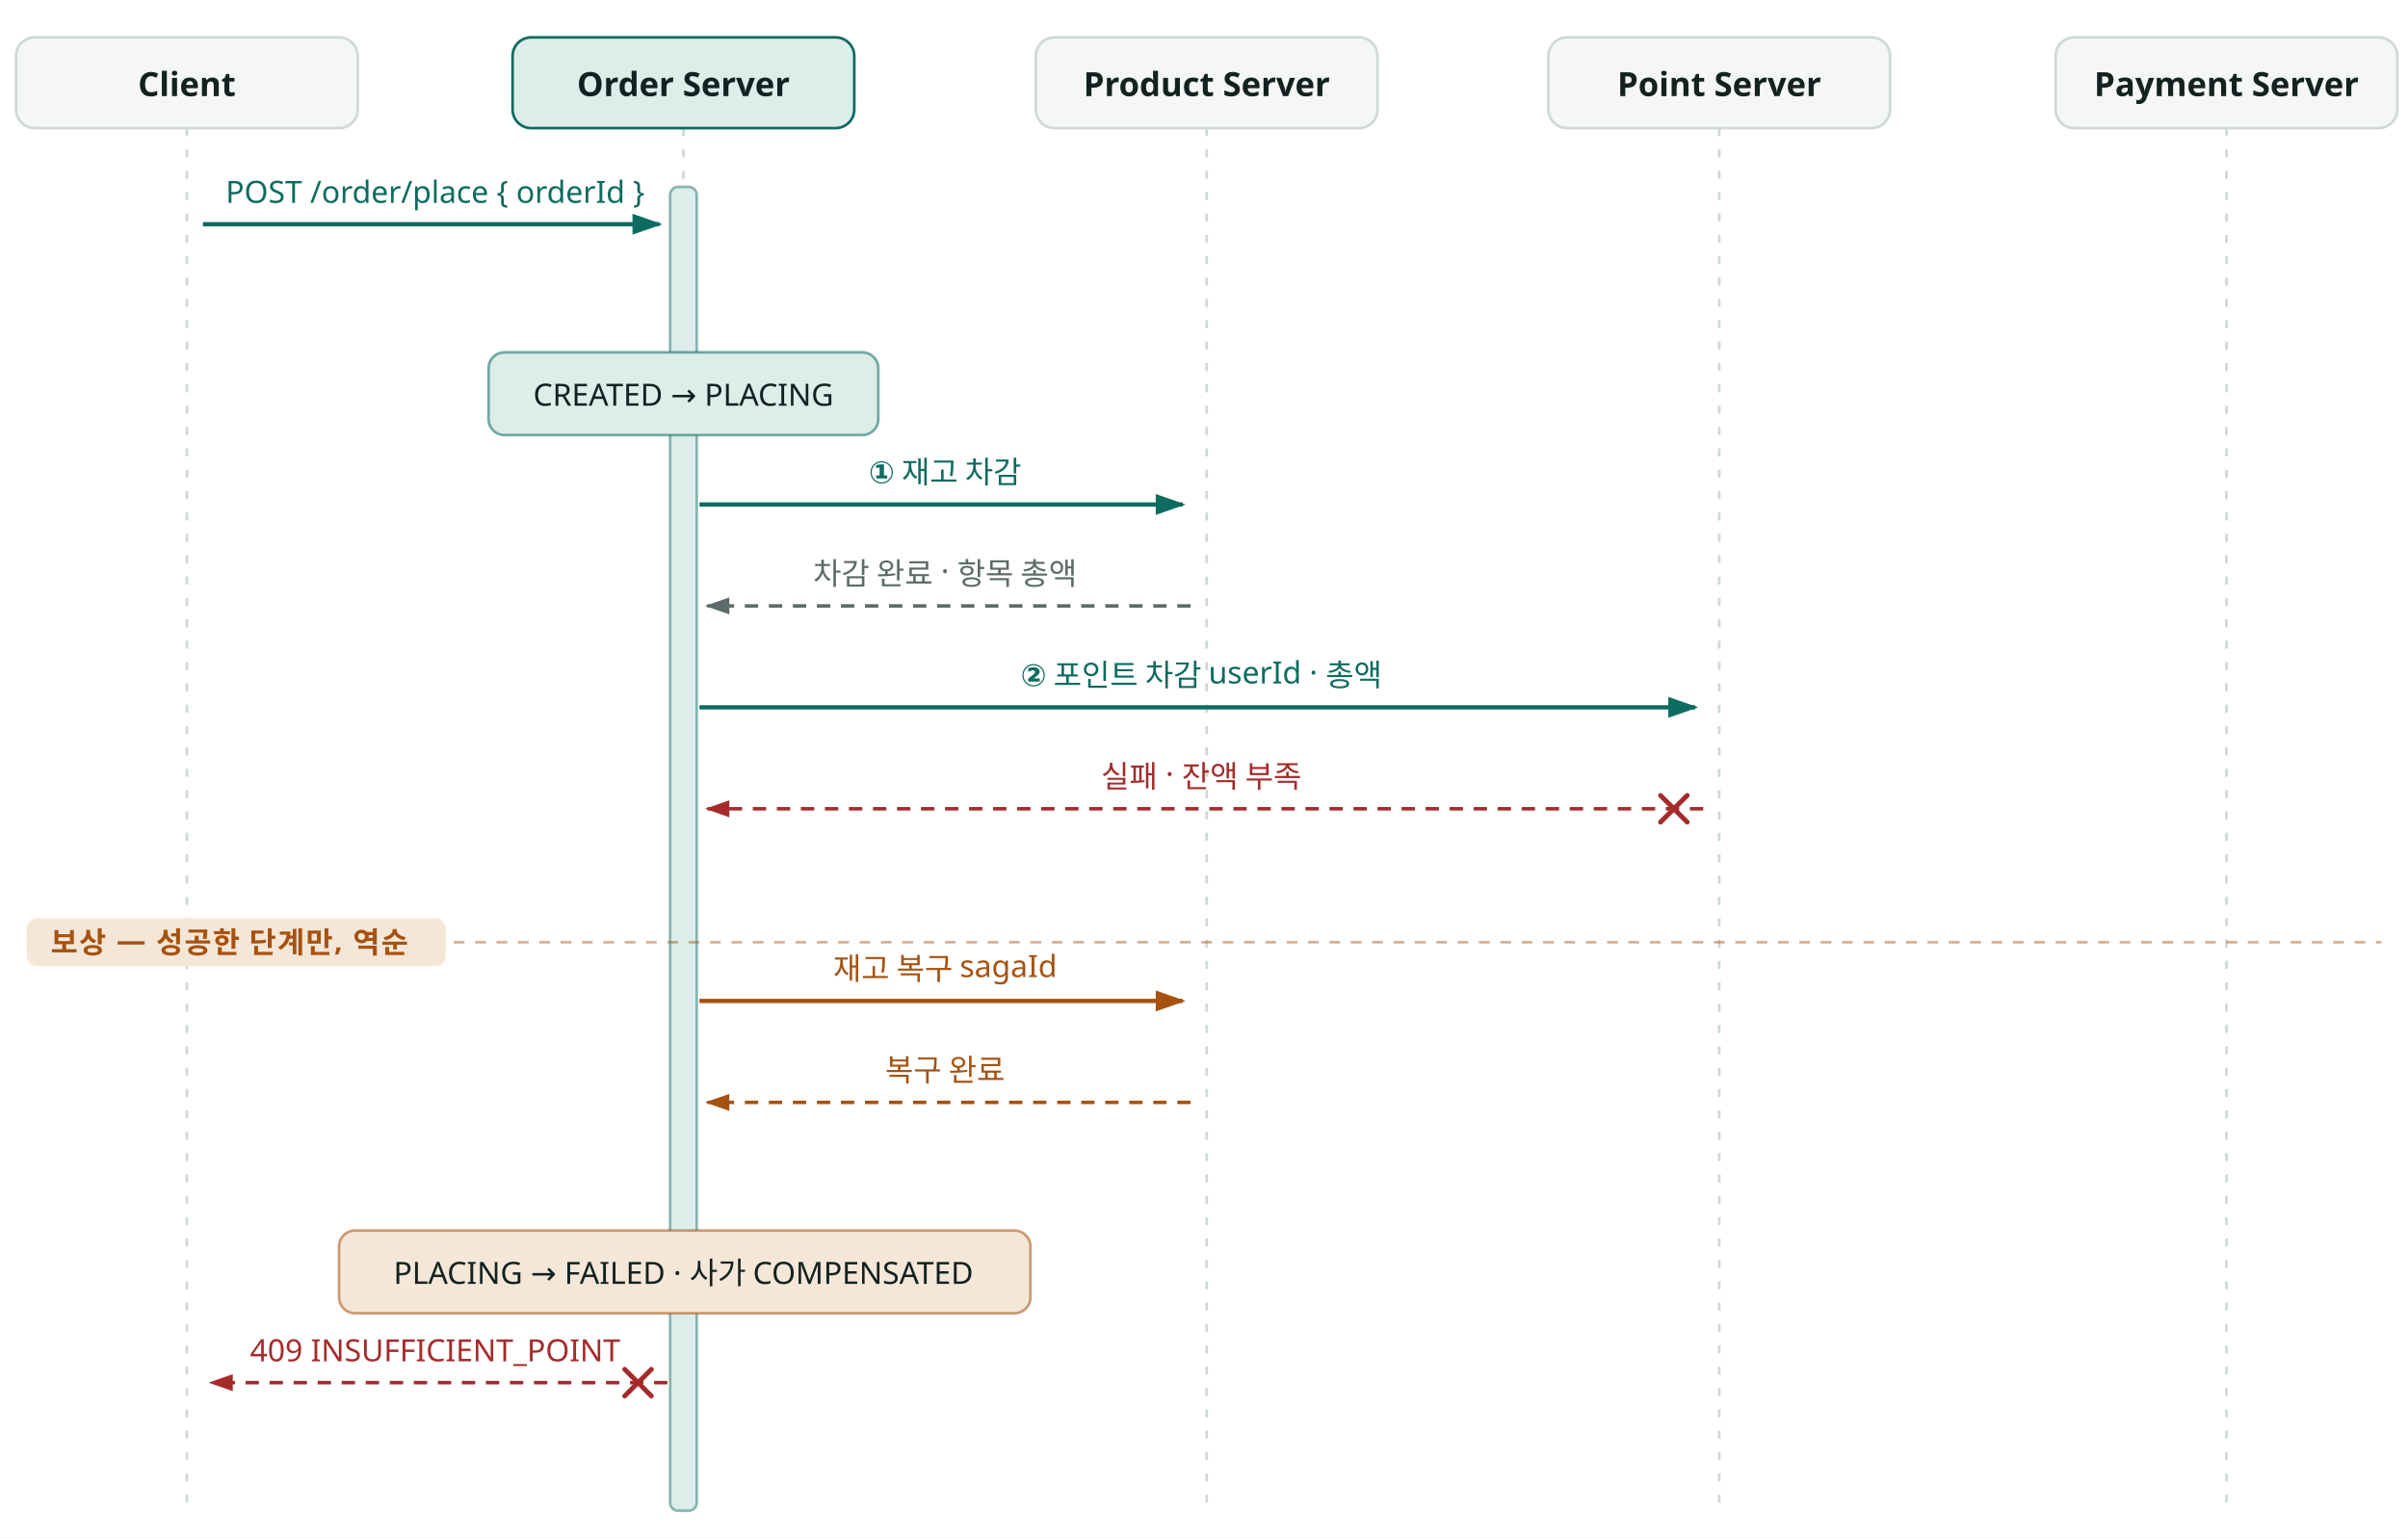
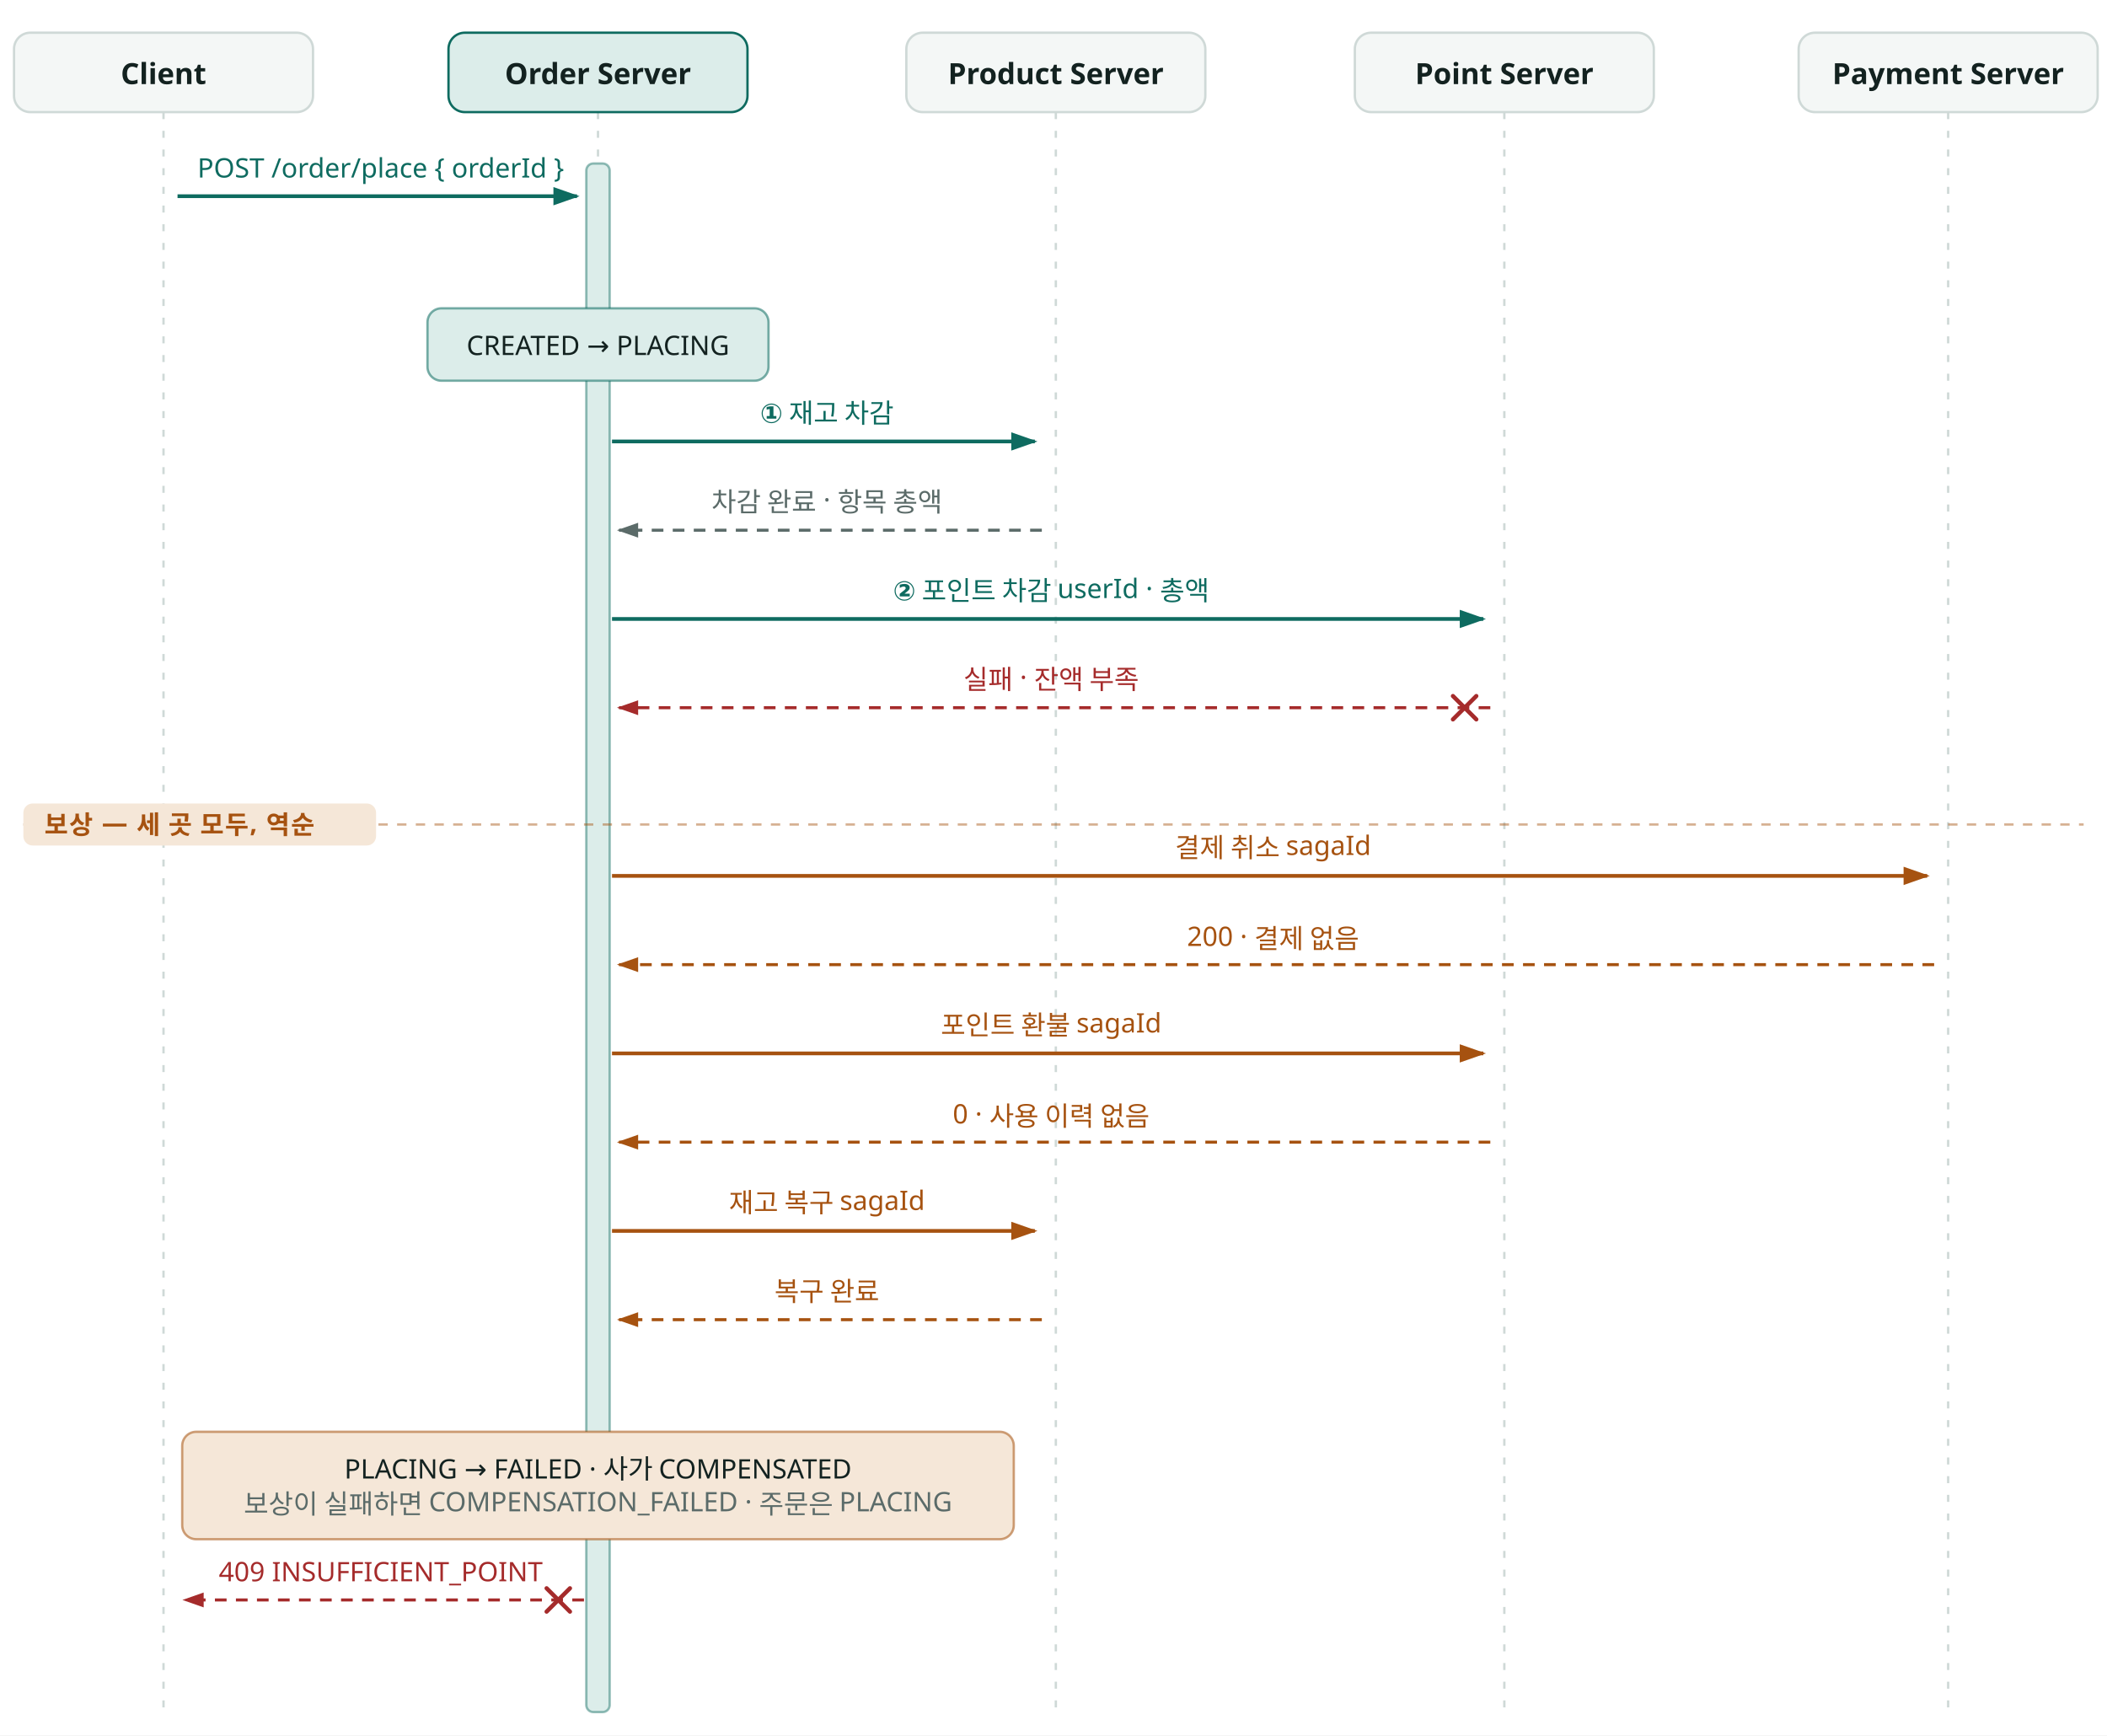
- <svg xmlns="http://www.w3.org/2000/svg" viewBox="0 0 902 576" width="902" height="576" font-family="'IBM Plex Sans KR','Apple SD Gothic Neo','Noto Sans KR','Malgun Gothic',sans-serif" role="img" aria-label="롤백 B 시퀀스: 재고 차감 성공 후 포인트 차감이 실패하면 재고 복구를 한 번 호출해 되돌린 뒤 주문을 FAILED 로 바꾸고 409 INSUFFICIENT_POINT 를 반환한다.">
+ <svg xmlns="http://www.w3.org/2000/svg" viewBox="0 0 902 743" width="902" height="743" font-family="'IBM Plex Sans KR','Apple SD Gothic Neo','Noto Sans KR','Malgun Gothic',sans-serif" role="img" aria-label="롤백 B 시퀀스: 재고 차감 성공 후 포인트 차감이 실패하면 결제 취소, 포인트 환불, 재고 복구를 역순으로 모두 보내고, 하지 않은 결제와 포인트는 참여자가 0으로 답한다. 보상이 끝나면 주문을 FAILED 로 바꾸고 409 INSUFFICIENT_POINT 를 반환한다.">
  <defs>
    <marker id="mk-call-b" viewBox="0 0 10 10" refX="9" refY="5" markerWidth="7" markerHeight="7" orient="auto-start-reverse">
      <polygon fill="#0E6B60" points="0,1.5 10,5 0,8.5" />
    </marker>
    <marker id="mk-ret-b" viewBox="0 0 10 10" refX="9" refY="5" markerWidth="7" markerHeight="7" orient="auto-start-reverse">
      <polygon fill="#5B6B69" points="0,1.5 10,5 0,8.5" />
    </marker>
    <marker id="mk-comp-b" viewBox="0 0 10 10" refX="9" refY="5" markerWidth="7" markerHeight="7" orient="auto-start-reverse">
      <polygon fill="#A65210" points="0,1.5 10,5 0,8.5" />
    </marker>
    <marker id="mk-fail-b" viewBox="0 0 10 10" refX="9" refY="5" markerWidth="7" markerHeight="7" orient="auto-start-reverse">
      <polygon fill="#A52B2B" points="0,1.5 10,5 0,8.5" />
    </marker>
  </defs>
-   <rect x="0" y="0" width="902" height="576" fill="#FFFFFF" />
-   <line x1="70" y1="48" x2="70" y2="566" stroke="#CFD9D7" stroke-dasharray="3 5" />
-   <line x1="256" y1="48" x2="256" y2="566" stroke="#CFD9D7" stroke-dasharray="3 5" />
-   <line x1="452" y1="48" x2="452" y2="566" stroke="#CFD9D7" stroke-dasharray="3 5" />
-   <line x1="644" y1="48" x2="644" y2="566" stroke="#CFD9D7" stroke-dasharray="3 5" />
-   <line x1="834" y1="48" x2="834" y2="566" stroke="#CFD9D7" stroke-dasharray="3 5" />
-   <rect x="251" y="70" width="10" height="496" rx="3" fill="#DCEDEA" stroke="#0E6B60" stroke-opacity="0.45" />
+   <rect x="0" y="0" width="902" height="743" fill="#FFFFFF" />
+   <line x1="70" y1="48" x2="70" y2="733" stroke="#CFD9D7" stroke-dasharray="3 5" />
+   <line x1="256" y1="48" x2="256" y2="733" stroke="#CFD9D7" stroke-dasharray="3 5" />
+   <line x1="452" y1="48" x2="452" y2="733" stroke="#CFD9D7" stroke-dasharray="3 5" />
+   <line x1="644" y1="48" x2="644" y2="733" stroke="#CFD9D7" stroke-dasharray="3 5" />
+   <line x1="834" y1="48" x2="834" y2="733" stroke="#CFD9D7" stroke-dasharray="3 5" />
+   <rect x="251" y="70" width="10" height="663" rx="3" fill="#DCEDEA" stroke="#0E6B60" stroke-opacity="0.45" />
  <rect x="6" y="14" width="128" height="34" rx="7" fill="#F4F7F6" stroke="#CFD9D7" />
  <text x="70" y="36" font-size="12.5" font-weight="600" text-anchor="middle" fill="#132220">Client</text>
  <rect x="192" y="14" width="128" height="34" rx="7" fill="#DCEDEA" stroke="#0E6B60" />
  <text x="256" y="36" font-size="12.5" font-weight="600" text-anchor="middle" fill="#132220">Order Server</text>
  <rect x="388" y="14" width="128" height="34" rx="7" fill="#F4F7F6" stroke="#CFD9D7" />
  <text x="452" y="36" font-size="12.5" font-weight="600" text-anchor="middle" fill="#132220">Product Server</text>
  <rect x="580" y="14" width="128" height="34" rx="7" fill="#F4F7F6" stroke="#CFD9D7" />
  <text x="644" y="36" font-size="12.5" font-weight="600" text-anchor="middle" fill="#132220">Point Server</text>
  <rect x="770" y="14" width="128" height="34" rx="7" fill="#F4F7F6" stroke="#CFD9D7" />
  <text x="834" y="36" font-size="12.5" font-weight="600" text-anchor="middle" fill="#132220">Payment Server</text>
  <line x1="76" y1="84" x2="247" y2="84" stroke="#0E6B60" stroke-width="1.6" marker-end="url(#mk-call-b)" />
  <text x="163" y="76" font-size="11.5" text-anchor="middle" fill="#0E6B60">POST /order/place { orderId }</text>
  <rect x="183" y="132" width="146" height="31" rx="6" fill="#DCEDEA" stroke="#0E6B60" stroke-opacity="0.55" />
  <text x="256" y="152" font-size="11.5" text-anchor="middle" fill="#132220">CREATED → PLACING</text>
  <line x1="262" y1="189" x2="443" y2="189" stroke="#0E6B60" stroke-width="1.6" marker-end="url(#mk-call-b)" />
  <text x="354" y="181" font-size="11.5" text-anchor="middle" fill="#0E6B60">
    <tspan font-weight="700">①</tspan> 재고 차감</text>
  <line x1="446" y1="227" x2="265" y2="227" stroke="#5B6B69" stroke-width="1.3" stroke-dasharray="5 4" marker-end="url(#mk-ret-b)" />
  <text x="354" y="219" font-size="11.5" text-anchor="middle" fill="#5B6B69">차감 완료 · 항목 총액</text>
  <line x1="262" y1="265" x2="635" y2="265" stroke="#0E6B60" stroke-width="1.6" marker-end="url(#mk-call-b)" />
  <text x="450" y="257" font-size="11.5" text-anchor="middle" fill="#0E6B60">
    <tspan font-weight="700">②</tspan> 포인트 차감  userId · 총액</text>
  <line x1="638" y1="303" x2="265" y2="303" stroke="#A52B2B" stroke-width="1.3" stroke-dasharray="5 4" marker-end="url(#mk-fail-b)" />
  <line x1="622" y1="298" x2="632" y2="308" stroke="#A52B2B" stroke-width="1.8" stroke-linecap="round" />
  <line x1="632" y1="298" x2="622" y2="308" stroke="#A52B2B" stroke-width="1.8" stroke-linecap="round" />
  <text x="450" y="295" font-size="11.5" text-anchor="middle" fill="#A52B2B">실패 · 잔액 부족</text>
  <line x1="10" y1="353" x2="892" y2="353" stroke="#A65210" stroke-opacity="0.45" stroke-dasharray="4 4" />
-   <rect x="10" y="344" width="157" height="18" rx="4" fill="#F5E7D8" />
-   <text x="19" y="357" font-size="11" font-weight="600" letter-spacing="0.5" fill="#A65210">보상 — 성공한 단계만, 역순</text>
-   <line x1="262" y1="375" x2="443" y2="375" stroke="#A65210" stroke-width="1.6" marker-end="url(#mk-comp-b)" />
-   <text x="354" y="367" font-size="11.5" text-anchor="middle" fill="#A65210">재고 복구  sagaId</text>
-   <line x1="446" y1="413" x2="265" y2="413" stroke="#A65210" stroke-width="1.3" stroke-dasharray="5 4" marker-end="url(#mk-comp-b)" />
-   <text x="354" y="405" font-size="11.5" text-anchor="middle" fill="#A65210">복구 완료</text>
-   <rect x="127" y="461" width="259" height="31" rx="6" fill="#F5E7D8" stroke="#A65210" stroke-opacity="0.55" />
-   <text x="256" y="481" font-size="11.5" text-anchor="middle" fill="#132220">PLACING → FAILED · 사가 COMPENSATED</text>
-   <line x1="250" y1="518" x2="79" y2="518" stroke="#A52B2B" stroke-width="1.3" stroke-dasharray="5 4" marker-end="url(#mk-fail-b)" />
-   <line x1="234" y1="513" x2="244" y2="523" stroke="#A52B2B" stroke-width="1.8" stroke-linecap="round" />
-   <line x1="244" y1="513" x2="234" y2="523" stroke="#A52B2B" stroke-width="1.8" stroke-linecap="round" />
-   <text x="163" y="510" font-size="11.5" text-anchor="middle" fill="#A52B2B">409 INSUFFICIENT_POINT</text>
+   <rect x="10" y="344" width="151" height="18" rx="4" fill="#F5E7D8" />
+   <text x="19" y="357" font-size="11" font-weight="600" letter-spacing="0.5" fill="#A65210">보상 — 세 곳 모두, 역순</text>
+   <line x1="262" y1="375" x2="825" y2="375" stroke="#A65210" stroke-width="1.6" marker-end="url(#mk-comp-b)" />
+   <text x="545" y="367" font-size="11.5" text-anchor="middle" fill="#A65210">결제 취소  sagaId</text>
+   <line x1="828" y1="413" x2="265" y2="413" stroke="#A65210" stroke-width="1.3" stroke-dasharray="5 4" marker-end="url(#mk-comp-b)" />
+   <text x="545" y="405" font-size="11.5" text-anchor="middle" fill="#A65210">200 · 결제 없음</text>
+   <line x1="262" y1="451" x2="635" y2="451" stroke="#A65210" stroke-width="1.6" marker-end="url(#mk-comp-b)" />
+   <text x="450" y="443" font-size="11.5" text-anchor="middle" fill="#A65210">포인트 환불  sagaId</text>
+   <line x1="638" y1="489" x2="265" y2="489" stroke="#A65210" stroke-width="1.3" stroke-dasharray="5 4" marker-end="url(#mk-comp-b)" />
+   <text x="450" y="481" font-size="11.5" text-anchor="middle" fill="#A65210">0 · 사용 이력 없음</text>
+   <line x1="262" y1="527" x2="443" y2="527" stroke="#A65210" stroke-width="1.6" marker-end="url(#mk-comp-b)" />
+   <text x="354" y="519" font-size="11.5" text-anchor="middle" fill="#A65210">재고 복구  sagaId</text>
+   <line x1="446" y1="565" x2="265" y2="565" stroke="#A65210" stroke-width="1.3" stroke-dasharray="5 4" marker-end="url(#mk-comp-b)" />
+   <text x="354" y="557" font-size="11.5" text-anchor="middle" fill="#A65210">복구 완료</text>
+   <rect x="78" y="613" width="356" height="46" rx="6" fill="#F5E7D8" stroke="#A65210" stroke-opacity="0.55" />
+   <text x="256" y="633" font-size="11.5" text-anchor="middle" fill="#132220">PLACING → FAILED · 사가 COMPENSATED</text>
+   <text x="256" y="648" font-size="11.5" text-anchor="middle" fill="#5B6B69">보상이 실패하면 COMPENSATION_FAILED · 주문은 PLACING</text>
+   <line x1="250" y1="685" x2="79" y2="685" stroke="#A52B2B" stroke-width="1.3" stroke-dasharray="5 4" marker-end="url(#mk-fail-b)" />
+   <line x1="234" y1="680" x2="244" y2="690" stroke="#A52B2B" stroke-width="1.8" stroke-linecap="round" />
+   <line x1="244" y1="680" x2="234" y2="690" stroke="#A52B2B" stroke-width="1.8" stroke-linecap="round" />
+   <text x="163" y="677" font-size="11.5" text-anchor="middle" fill="#A52B2B">409 INSUFFICIENT_POINT</text>
</svg>
